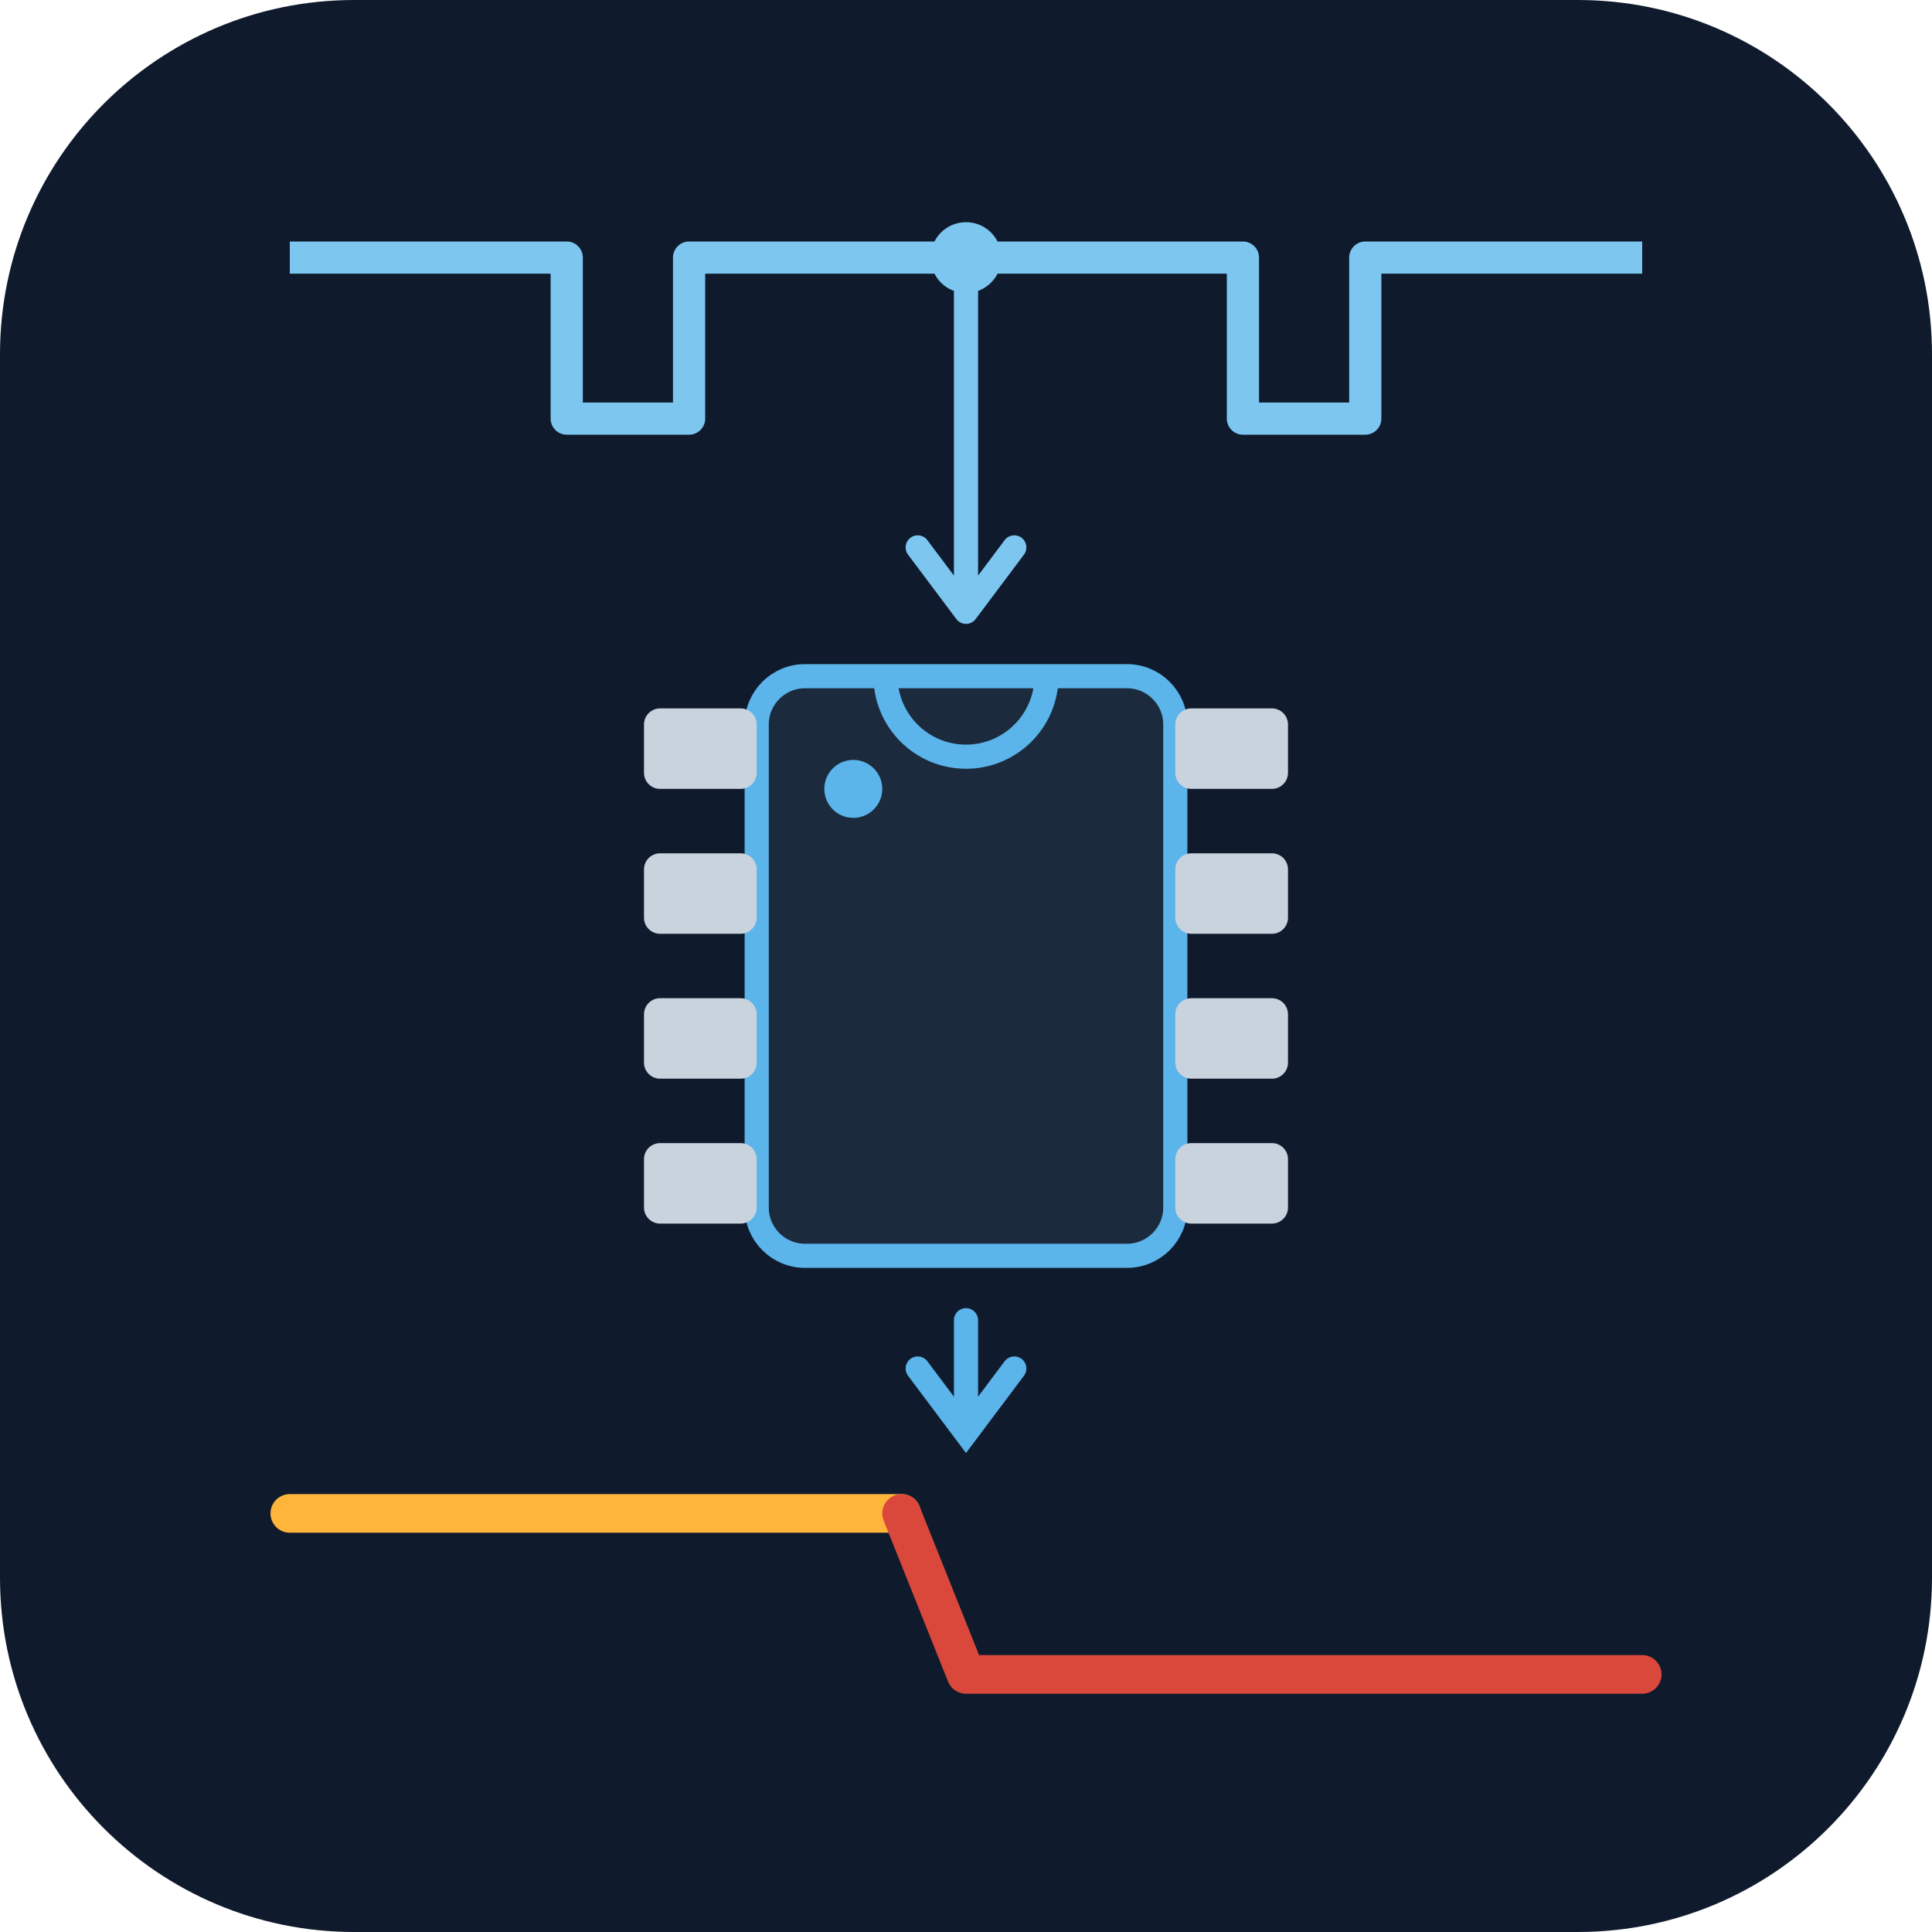
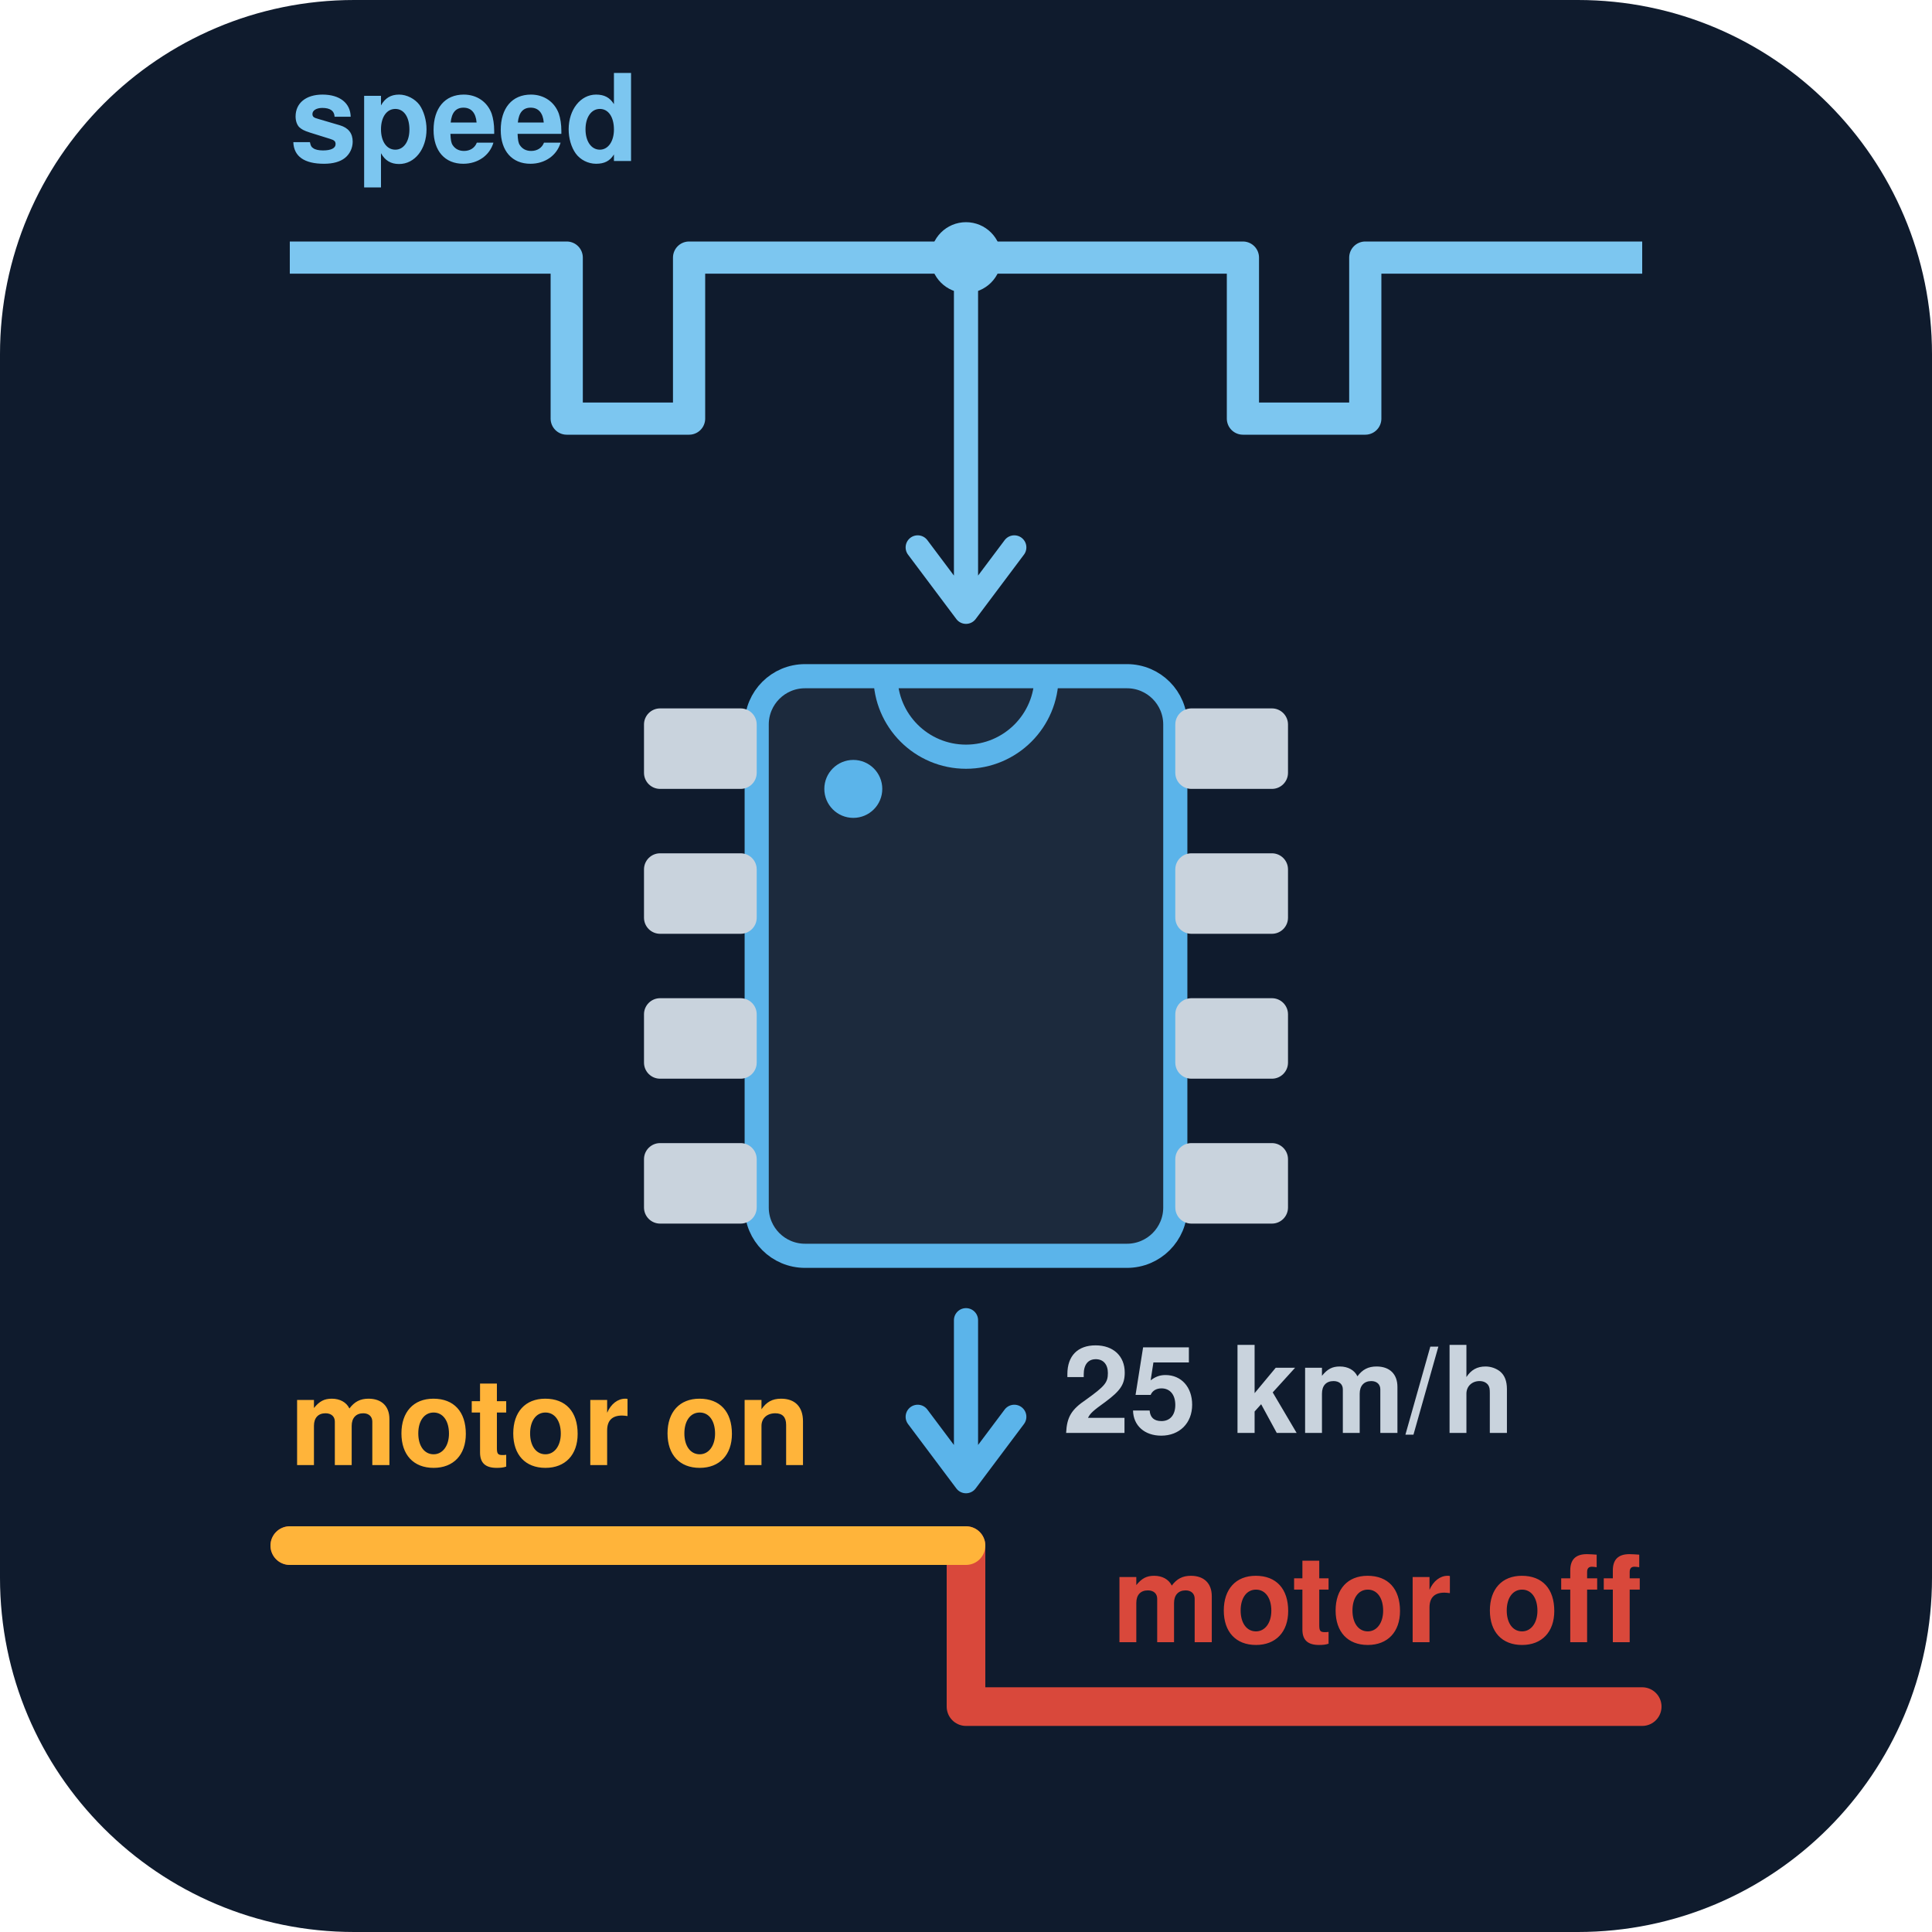
<svg xmlns="http://www.w3.org/2000/svg" viewBox="0 0 120 120" width="120" height="120" role="img">
  <rect width="120" height="120" rx="22" fill="#0f1b2d" />
  <path d="M18,16 L35.2,16 L35.2,26 L42.8,26 L42.8,16 L77.2,16 L77.2,26 L84.8,26 L84.8,16 L102,16" fill="none" stroke="#7cc6f0" stroke-width="2" stroke-linejoin="round" />
  <rect x="47" y="42" width="26" height="36" rx="3" fill="#1c2a3d" stroke="#5bb4ea" stroke-width="1.5" />
  <path d="M55.0,42 A5,5 0 0 0 65.0,42" fill="none" stroke="#5bb4ea" stroke-width="1.5" />
  <circle cx="53" cy="49" r="1.8" fill="#5bb4ea" />
  <rect x="40" y="44.0" width="7" height="5" rx="1" fill="#c9d3dd" />
  <rect x="73" y="44.0" width="7" height="5" rx="1" fill="#c9d3dd" />
  <rect x="40" y="53.0" width="7" height="5" rx="1" fill="#c9d3dd" />
  <rect x="73" y="53.0" width="7" height="5" rx="1" fill="#c9d3dd" />
  <rect x="40" y="62.0" width="7" height="5" rx="1" fill="#c9d3dd" />
  <rect x="73" y="62.0" width="7" height="5" rx="1" fill="#c9d3dd" />
  <rect x="40" y="71.0" width="7" height="5" rx="1" fill="#c9d3dd" />
  <rect x="73" y="71.0" width="7" height="5" rx="1" fill="#c9d3dd" />
  <circle cx="60" cy="16" r="2.2" fill="#7cc6f0" />
  <path d="M60,16 V37 M57,34 L60,38 L63,34" stroke="#7cc6f0" stroke-width="1.5" fill="none" stroke-linecap="round" stroke-linejoin="round" />
-   <path d="M60,82 V88 M57,85 L60,89 L63,85" stroke="#5bb4ea" stroke-width="1.5" fill="none" stroke-linecap="round" />
-   <path d="M18,94 H56" fill="none" stroke="#ffb43a" stroke-width="2.4" stroke-linecap="round" />
-   <path d="M56,94 L60,104 H102" fill="none" stroke="#d9483b" stroke-width="2.4" stroke-linejoin="round" stroke-linecap="round" />
+   <path d="M60,82 V91 M57,88 L60,92 L63,88" stroke="#5bb4ea" stroke-width="1.5" fill="none" stroke-linecap="round" stroke-linejoin="round" />
+   <path d="M18,96 H60 V106 H102" fill="none" stroke="#d9483b" stroke-width="2.4" stroke-linejoin="round" stroke-linecap="round" />
+   <path d="M18,96 H60" fill="none" stroke="#ffb43a" stroke-width="2.4" stroke-linecap="round" />
+   <g font-family="-apple-system,Helvetica,Arial,sans-serif" font-size="7.5" font-weight="600">
+     <text x="18" y="10" fill="#7cc6f0">speed</text>
+     <text x="18" y="91" fill="#ffb43a">motor on</text>
+     <text x="66" y="89" fill="#c9d3dd">25 km/h</text>
+     <text x="102" y="102" fill="#d9483b" text-anchor="end">motor off</text>
+   </g>
</svg>
